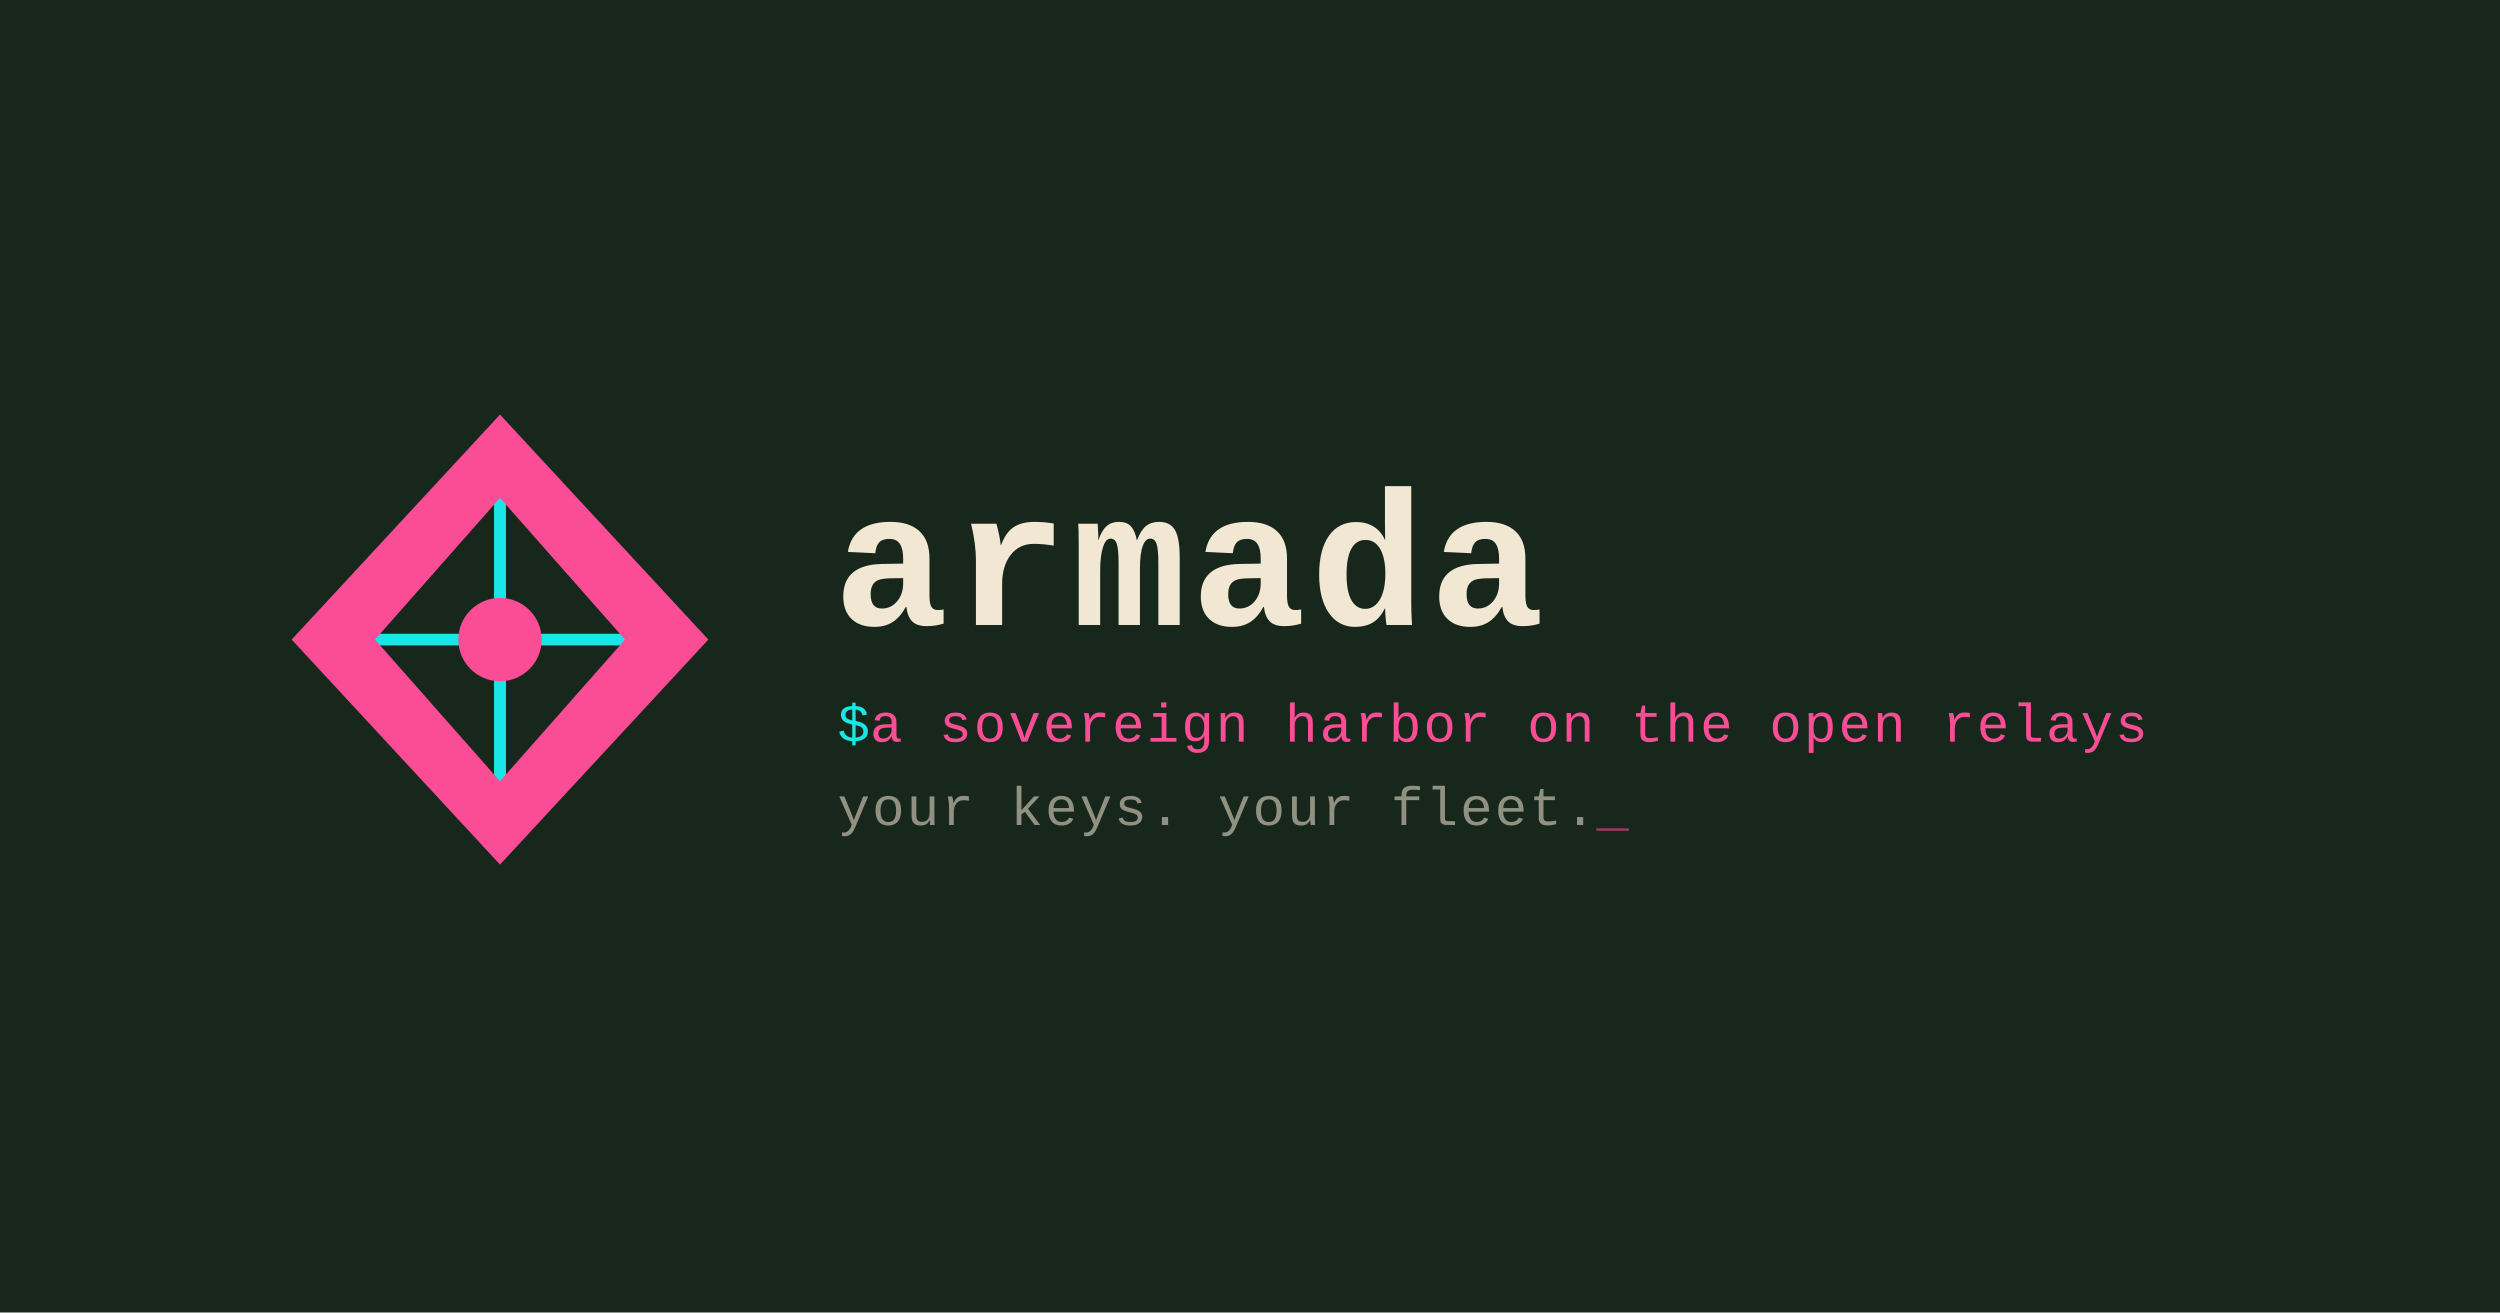
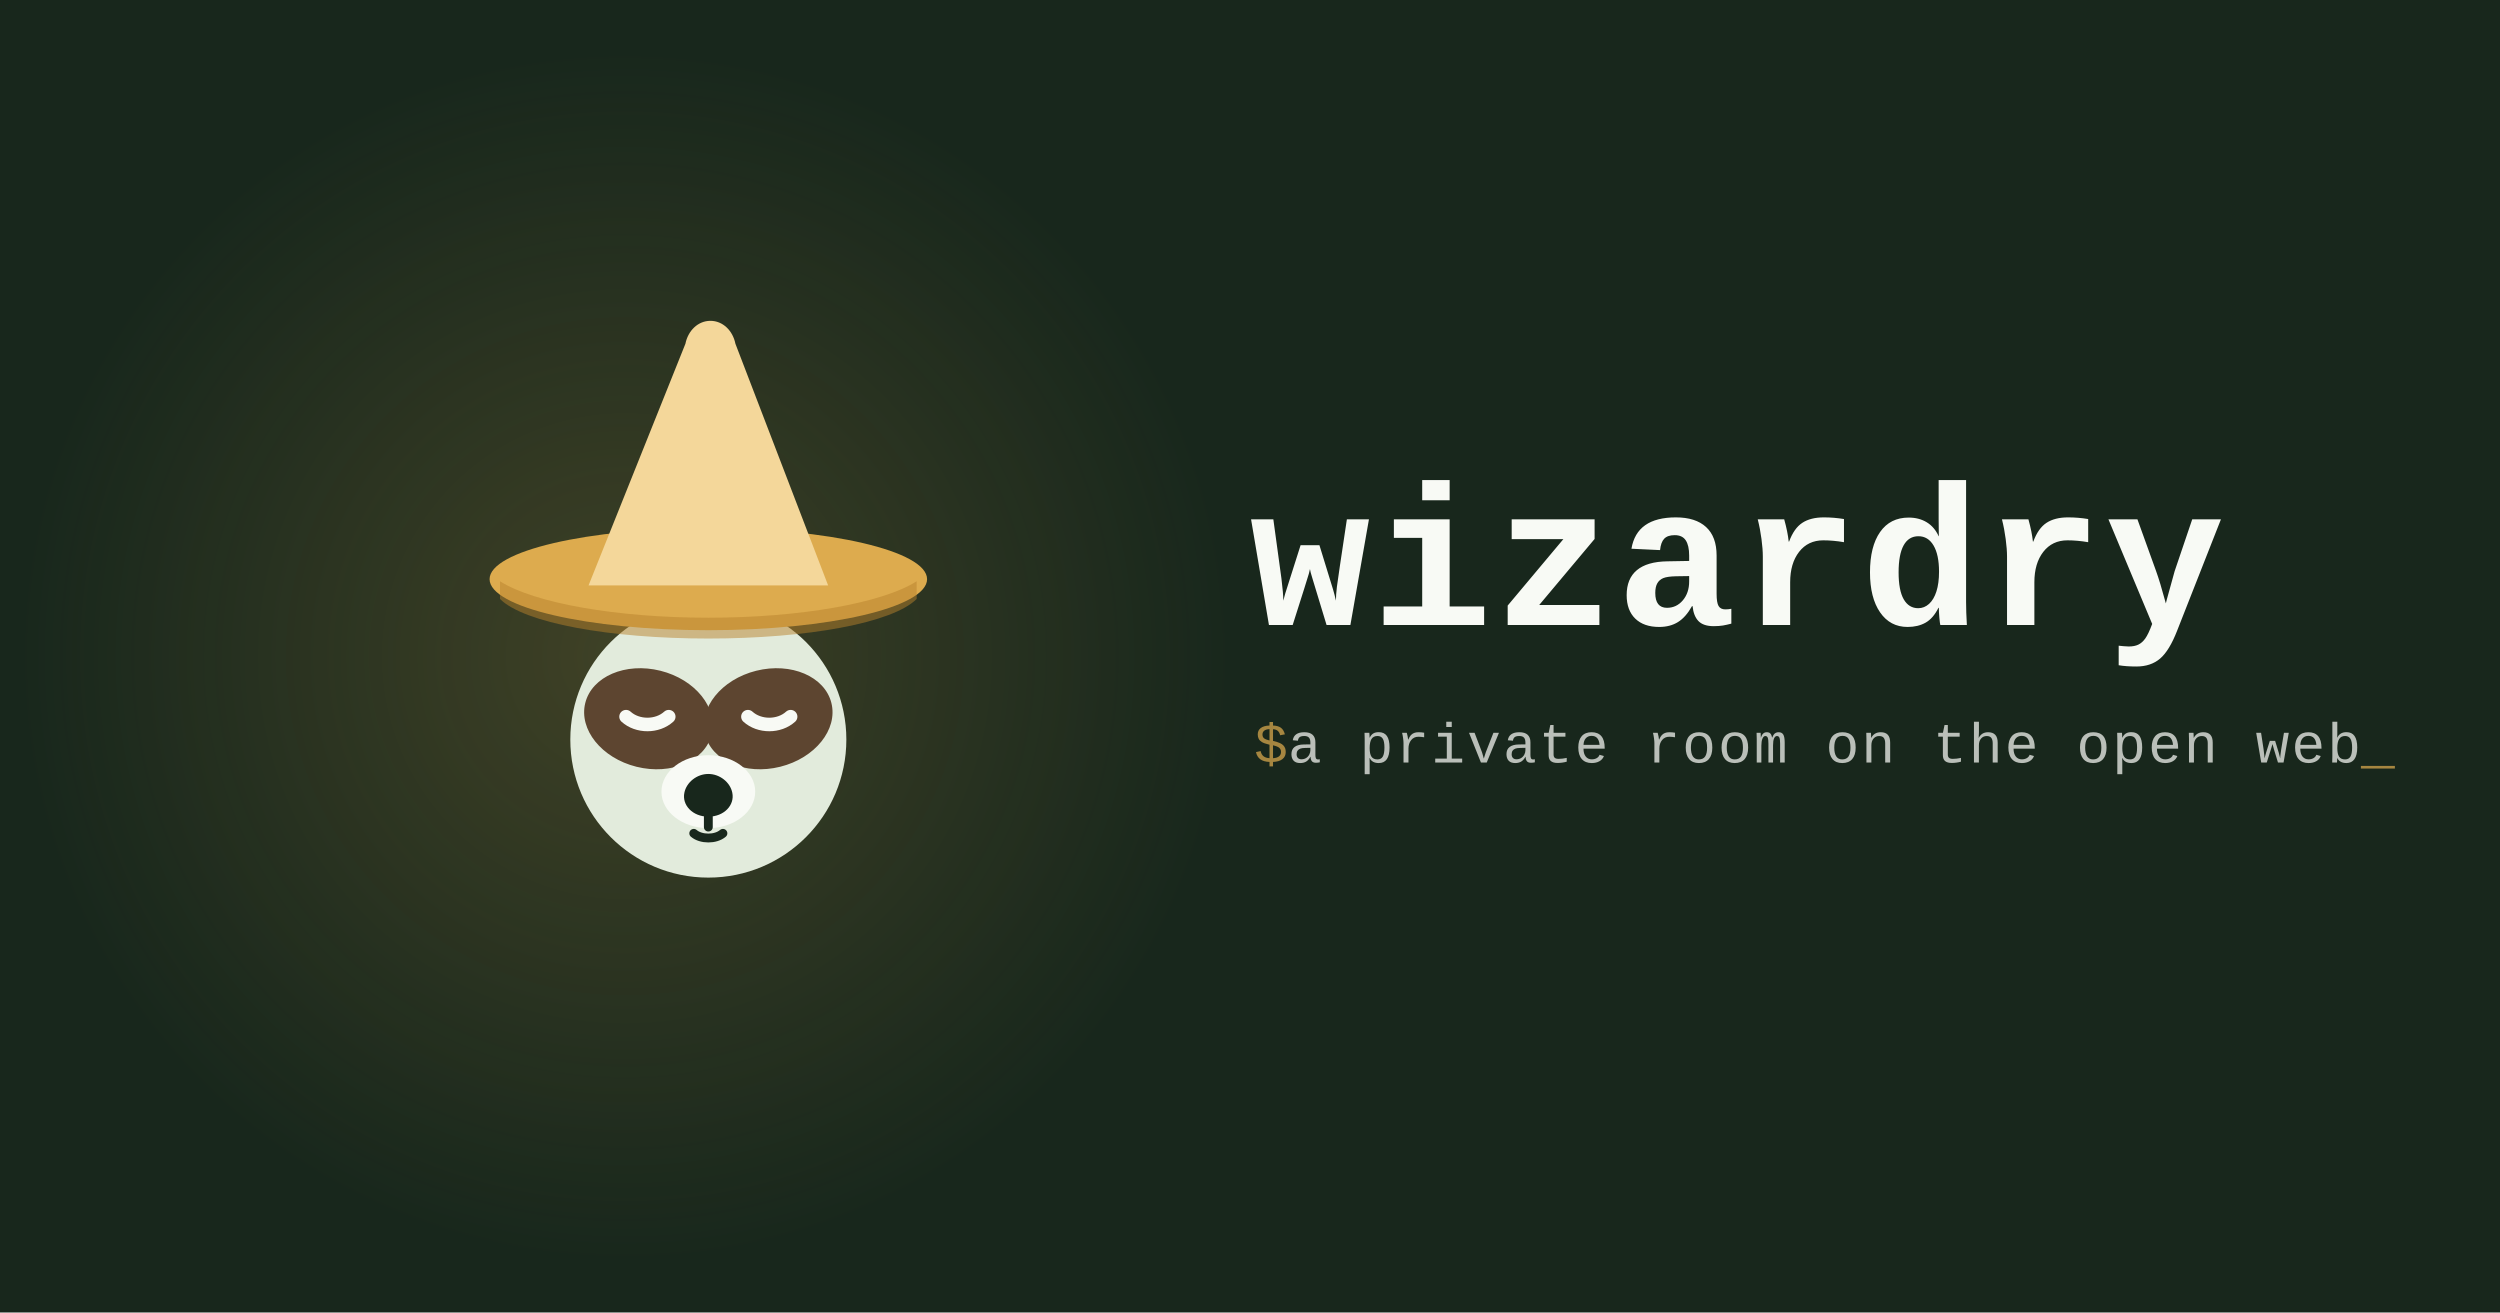
<svg xmlns="http://www.w3.org/2000/svg" width="1200" height="630" viewBox="0 0 1200 630" fill="none" role="img" aria-label="Wizardry">
  <rect width="1200" height="630" fill="#18271c" />
-   <g transform="translate(112, 179) scale(2.0)">
-     <g fill="#19e6e6">
-       <path d="M62.6 30h2.8v68h-2.8z" />
-       <path d="M30 62.6h68v2.8h-68z" />
-       <path d="M62.6 30h2.8v68h-2.8z" />
-     </g>
-     <path d="M64 10L114 64L64 118L14 64Z M64 30L94 64L64 98L34 64Z" fill-rule="evenodd" fill="#fb4d96" />
-     <path d="M64 54a10 10 0 1 0 0 20a10 10 0 1 0 0-20z" fill="#fb4d96" />
+   <defs>
+     <radialGradient id="wash" cx="0.5" cy="0.5" r="0.5">
+       <stop offset="0" stop-color="#ddab4e" stop-opacity="0.2" />
+       <stop offset="1" stop-color="#ddab4e" stop-opacity="0" />
+     </radialGradient>
+   </defs>
+   <circle cx="300" cy="315" r="290" fill="url(#wash)" />
+   <g transform="translate(180 140) scale(2.5)">
+     <circle cx="64" cy="86" r="26.5" fill="#e2ebdc" />
+     <ellipse cx="52.5" cy="82" rx="12.5" ry="9.5" fill="#5d4530" transform="rotate(14 52.5 82)" />
+     <ellipse cx="75.5" cy="82" rx="12.5" ry="9.5" fill="#5d4530" transform="rotate(-14 75.5 82)" />
+     <path d="M48.2 81.6c2.2 2 6 2 8.2 0" stroke="#f8faf5" stroke-width="2.6" stroke-linecap="round" fill="none" />
+     <path d="M71.6 81.6c2.2 2 6 2 8.2 0" stroke="#f8faf5" stroke-width="2.6" stroke-linecap="round" fill="none" />
+     <ellipse cx="64" cy="96" rx="9" ry="7" fill="#f8faf5" />
+     <path d="M64 92.6c2.2 0 4.2 1.6 4.6 3.6.5 2.4-1.6 4.6-4.6 4.6s-5.1-2.2-4.6-4.6c.4-2 2.4-3.6 4.6-3.6Z" fill="#18271c" />
+     <path d="M64 100.8v2" stroke="#18271c" stroke-width="1.7" stroke-linecap="round" />
+     <path d="M61.2 104c1.4 1.2 4.2 1.2 5.6 0" stroke="#18271c" stroke-width="1.7" stroke-linecap="round" fill="none" />
+     <path d="M64 45.4c23.2 0 42 4.4 42 9.8s-18.8 9.8-42 9.8-42-4.4-42-9.8 18.8-9.8 42-9.8Z" fill="#ddab4e" />
+     <path d="M64.4 5.6c2.4 0 4.3 1.9 4.8 4.4L87 56.4H41L59.6 10c.5-2.5 2.4-4.4 4.8-4.4Z" fill="#f4d79a" />
+     <path d="M24 55.6c6.6 4.2 22.4 7 40 7s33.4-2.8 40-7v3.4c-4.6 4.6-21 7.6-40 7.6s-35.4-3-40-7.6Z" fill="#b8812b" opacity="0.5" />
  </g>
  <g font-family="'JetBrains Mono','Courier New',monospace">
-     <text x="400" y="300" font-size="92" font-weight="700" letter-spacing="2" fill="#f1e7d2">armada</text>
-     <text x="402" y="356" font-size="26" letter-spacing="1" fill="#fb4d96">
-       <tspan fill="#19e6e6">$ </tspan>a sovereign harbor on the open relays
-     </text>
-     <text x="402" y="396" font-size="26" letter-spacing="1" fill="#f1e7d2" fill-opacity="0.55">
-       your keys. your fleet.<tspan fill="#fb4d96">_</tspan>
+     <text x="600" y="300" font-size="96" font-weight="700" letter-spacing="1" fill="#f8faf5">wizardry</text>
+     <text x="602" y="366" font-size="27" letter-spacing="1" fill="#f8faf5" fill-opacity="0.72">
+       <tspan fill="#ddab4e">$ </tspan>a private room on the open web<tspan fill="#ddab4e">_</tspan>
    </text>
  </g>
</svg>
